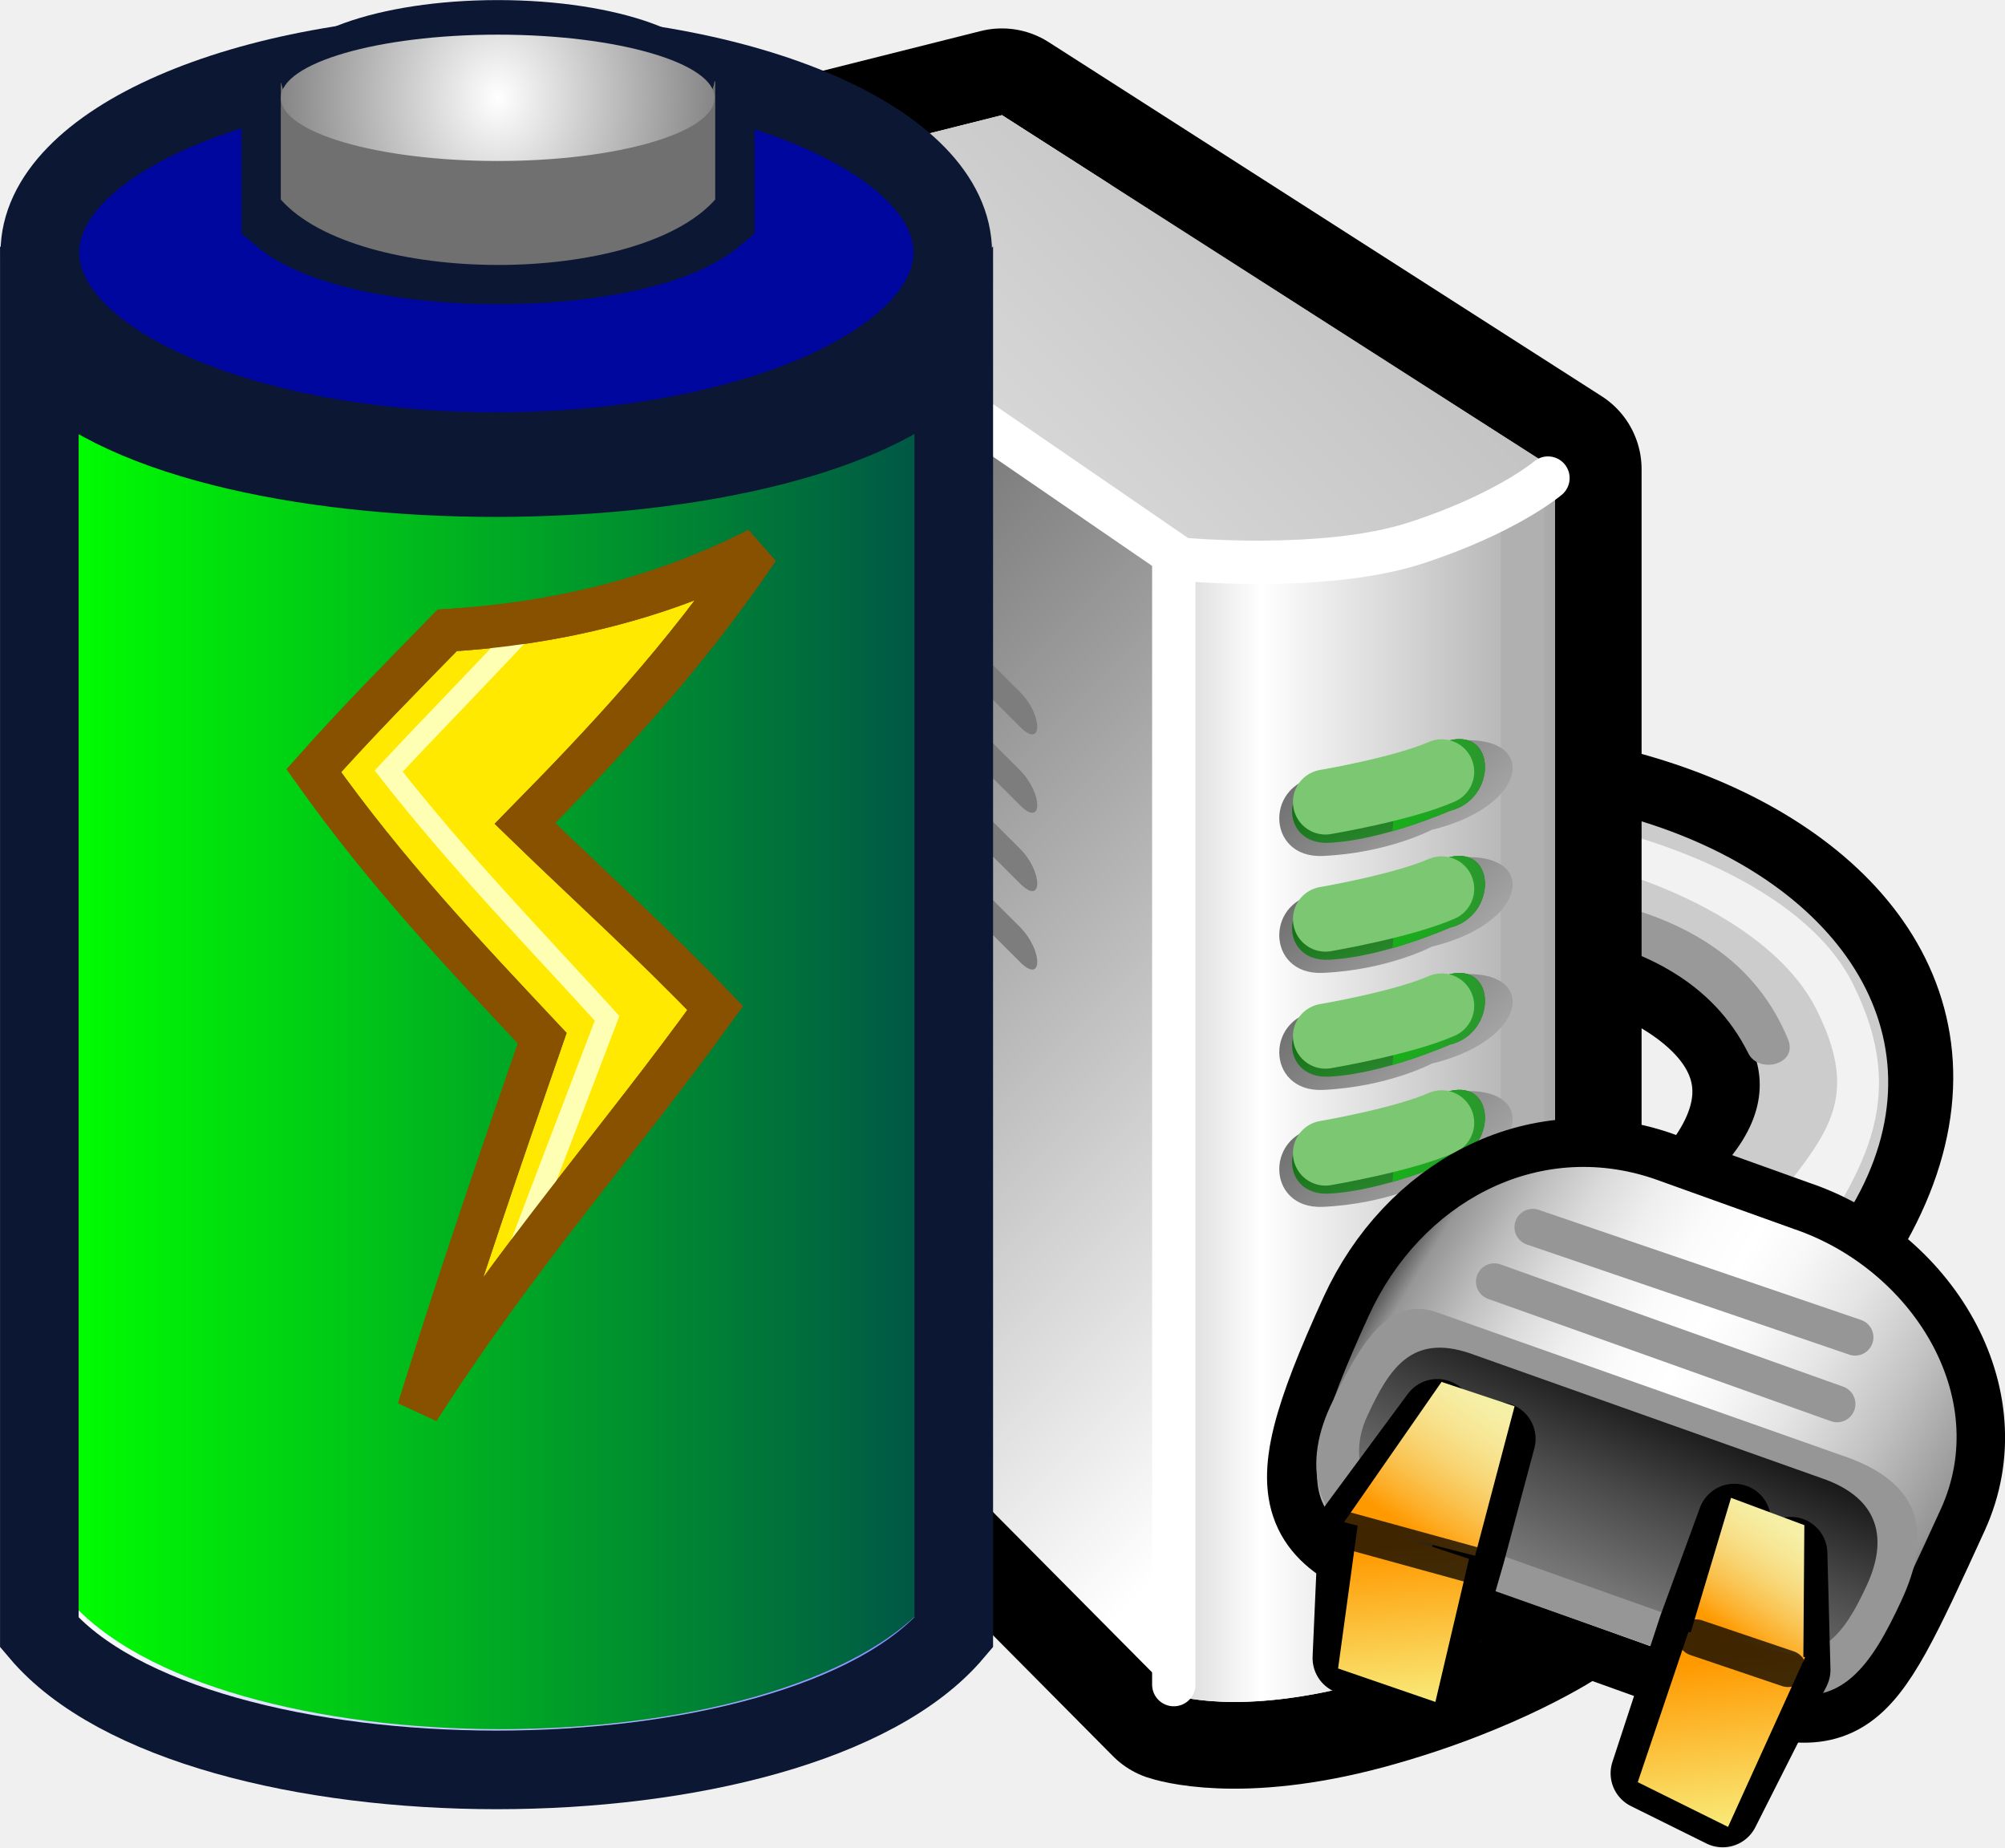
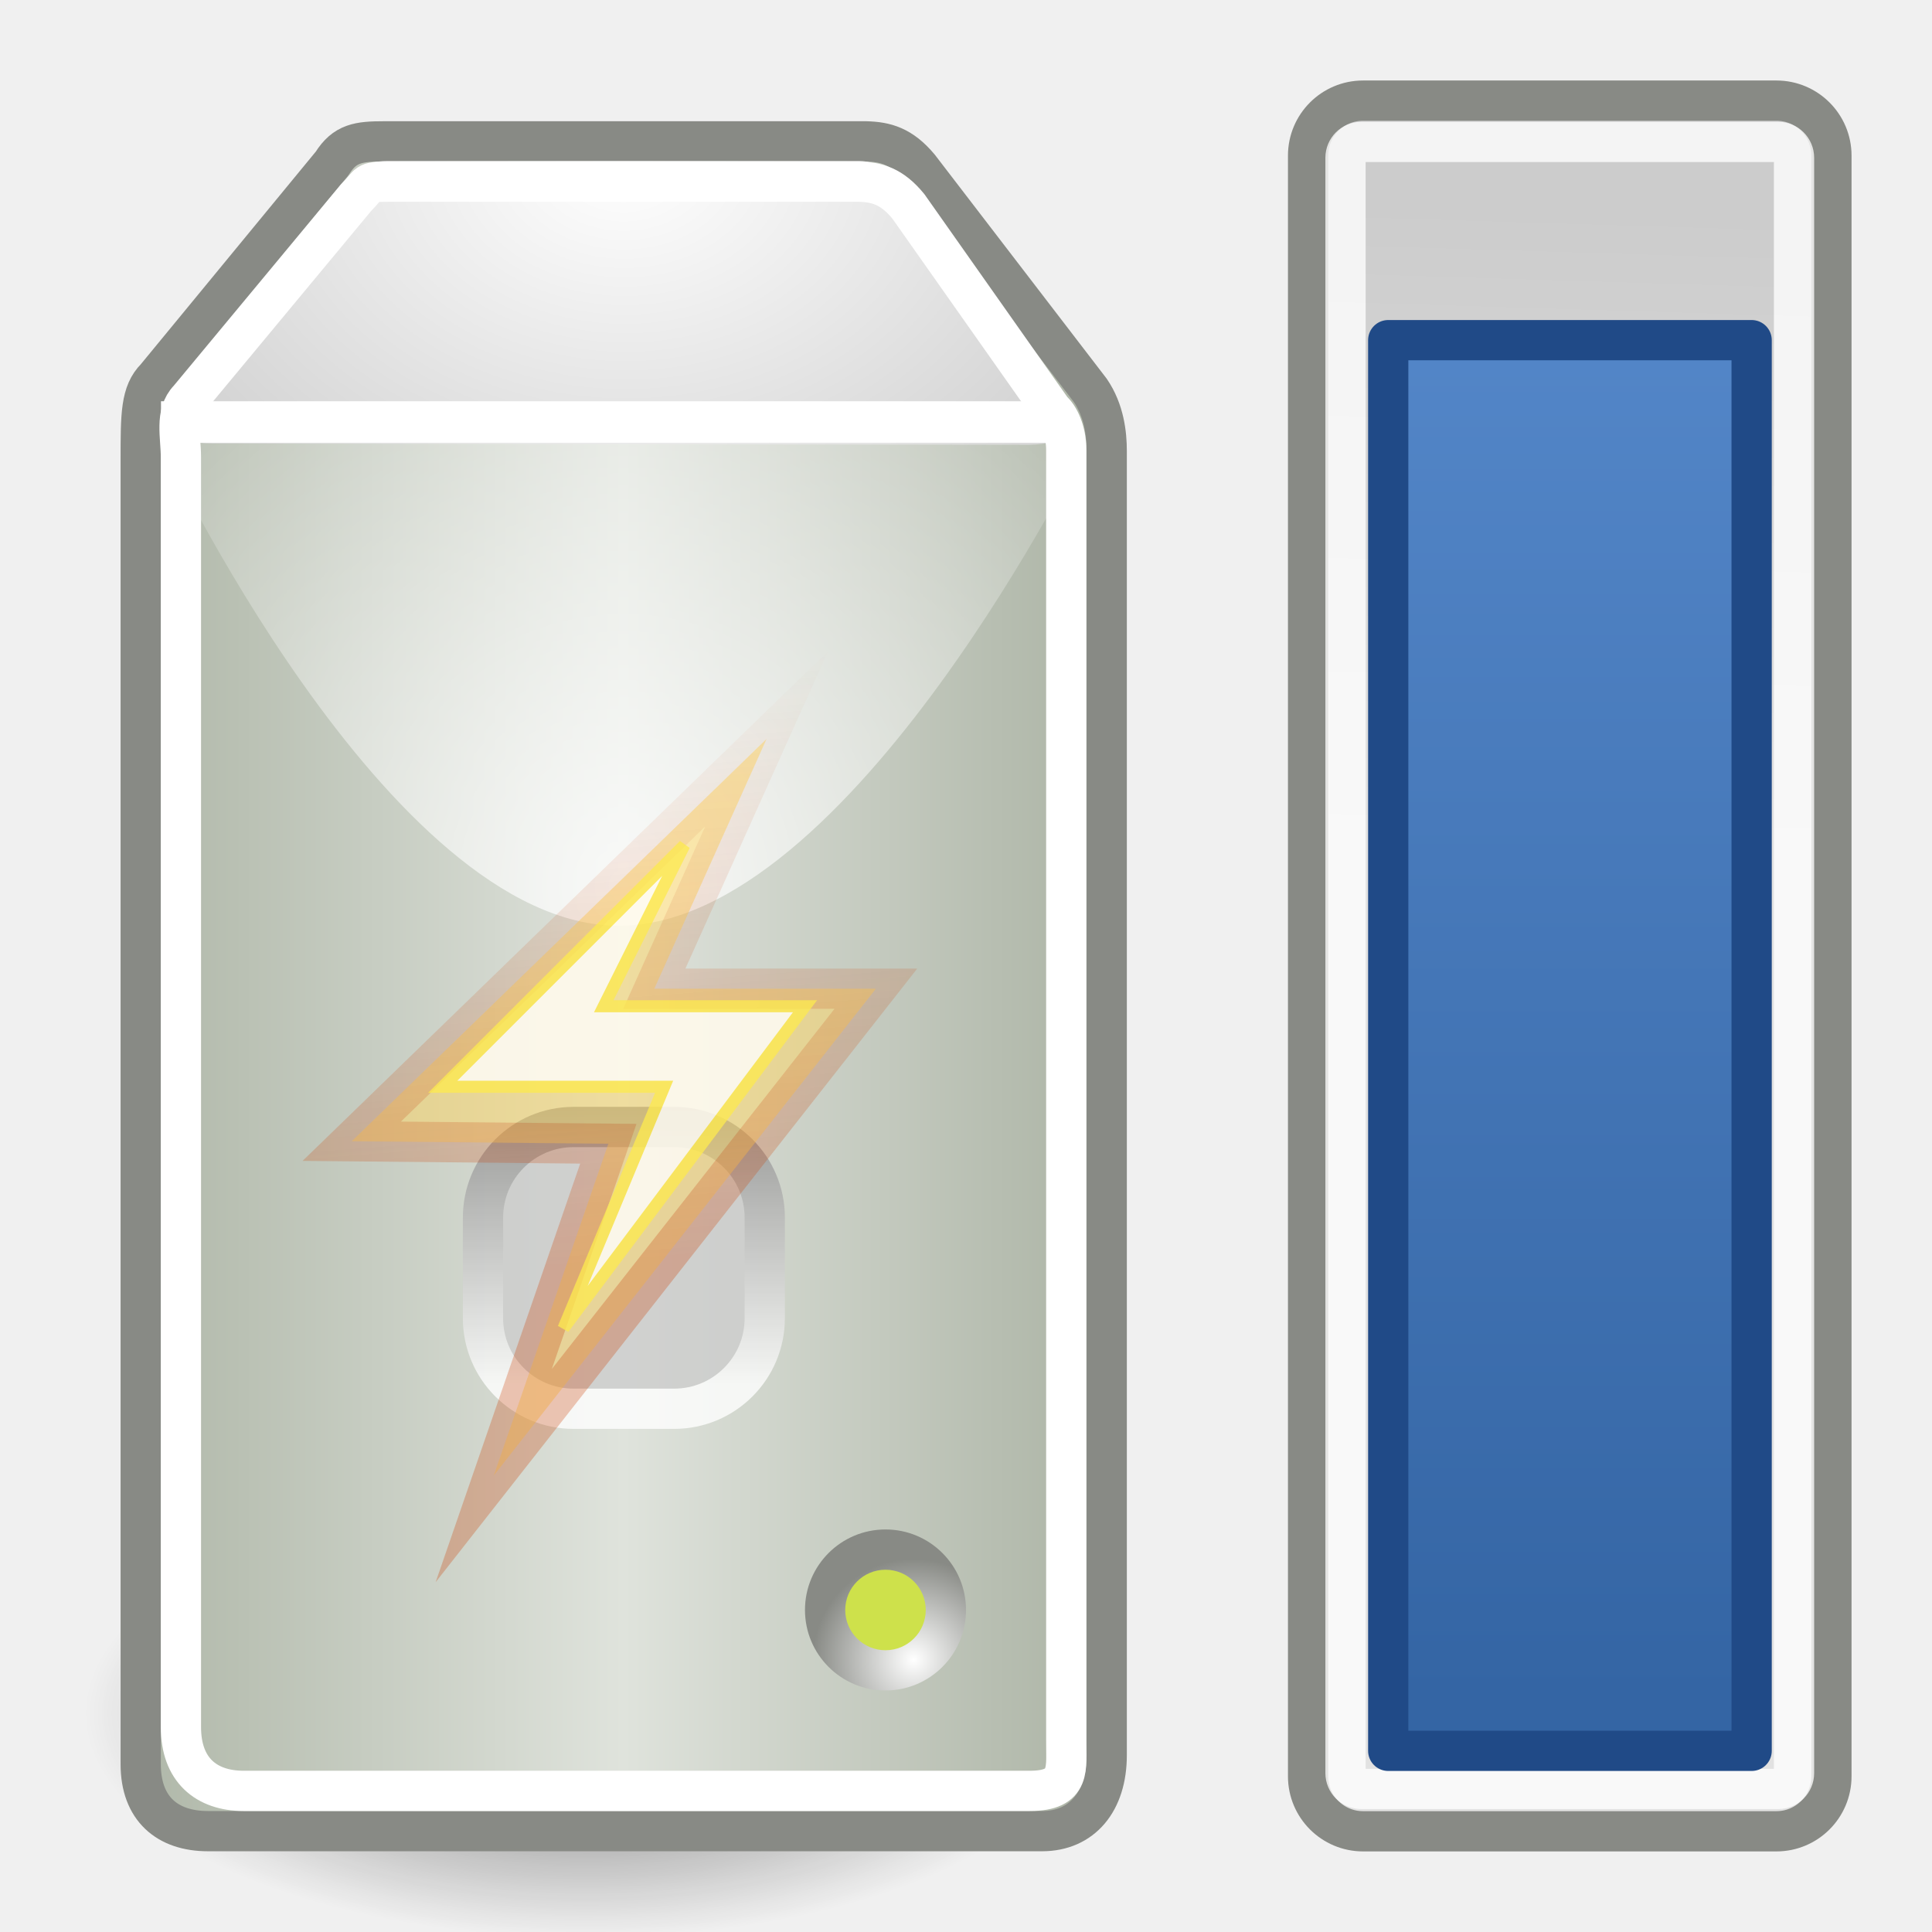
- <svg xmlns="http://www.w3.org/2000/svg" xmlns:xlink="http://www.w3.org/1999/xlink" width="23.492" height="21.642" viewBox="0 0 23.492 21.642" overflow="visible" enable-background="new 0 0 23.492 21.642" xml:space="preserve">
-   <g id="Layer_5">
-     <g>
-       <path fill="#CCCCCC" stroke="#000000" stroke-width="1.304" d="M20.921,15.387      c4.189-4.62-2.63-7.451-6.712-5.669c-1.625,0.708-0.943,2.053,0.672,1.41c2.464-0.981,7.122,0.4,5.108,2.785" />
-       <path fill="#CCCCCC" d="M19.042,16.471c6.581-3.688,1.51-8.654-4.833-6.753      c-1.281,0.382-2.825,1.83,0.906,1.054c3.594-0.746,8.236,1.69,3.474,3.975L19.042,16.471z" />
-       <path fill="#999999" d="M20.949,12.174c-1.105-2.683-5.849-1.567-7.815-1.455      c-4.724,0.267-3.548-0.134-4-1.225C9.018,9.215,8.765,9.392,8.848,9.679c0.178,0.63,4.095,1.493,5.127,1.35      c3.249-0.447,5.688-0.34,6.51,1.312C20.606,12.585,21.073,12.473,20.949,12.174z" />
-       <path fill="#F2F2F2" d="M20.986,14.975c0.825-1.205,1.42-2.059,0.72-3.457      c-0.854-1.705-4.648-2.465-6.022-1.833l-0.105,0.047c-0.348,0.152-0.053,0.515,0.196,0.406l0.112-0.051      c1.261-0.58,4.616,0.179,5.396,1.74c0.617,1.228-0.055,1.585-0.774,2.645C20.349,14.701,20.825,15.207,20.986,14.975z" />
-     </g>
-     <g>
-       <linearGradient id="XMLID_37_" gradientUnits="userSpaceOnUse" x1="8.052" y1="4.739" x2="18.446" y2="15.134">
-         <stop offset="0" style="stop-color:#D9D9D9" />
-         <stop offset="1" style="stop-color:#FFFFFF" />
-       </linearGradient>
-       <path fill="url(#XMLID_37_)" stroke="#000000" stroke-width="2.032" stroke-linecap="round" stroke-linejoin="round" stroke-miterlimit="3.864" d="      M7.737,2.355l4.002-1.006l6.479,4.148v13.274c0,0-0.822,0.559-2.27,0.951c-1.448,0.389-2.186,0.137-2.186,0.137l-6.026-6.073      V2.355z" />
-       <g>
-         <defs>
-           <path id="XMLID_2_" d="M7.737,2.355v11.431l6.026,6.073c0,0,0.737,0.252,2.186-0.137c1.447-0.393,2.27-0.951,2.27-0.951V5.497        l-6.479-4.148L7.737,2.355z" />
-         </defs>
-         <linearGradient id="XMLID_38_" gradientUnits="userSpaceOnUse" x1="9.242" y1="5.93" x2="17.672" y2="14.359">
-           <stop offset="0" style="stop-color:#FFFFFF" />
-           <stop offset="0" style="stop-color:#6E6E6E" />
-           <stop offset="1" style="stop-color:#FFFFFF" />
-         </linearGradient>
-         <use xlink:href="#XMLID_2_" fill-rule="evenodd" clip-rule="evenodd" fill="url(#XMLID_38_)" />
-         <clipPath id="XMLID_39_">
-           <use xlink:href="#XMLID_2_" />
-         </clipPath>
-         <g clip-path="url(#XMLID_39_)">
-           <defs>
-             <polygon id="XMLID_5_" points="13.785,6.828 18.831,5.118 18.831,20.311 13.785,20.27 " />
-           </defs>
-           <linearGradient id="XMLID_40_" gradientUnits="userSpaceOnUse" x1="13.785" y1="12.714" x2="18.831" y2="12.714">
-             <stop offset="0" style="stop-color:#D9D9D9" />
-             <stop offset="0.197" style="stop-color:#FFFFFF" />
-             <stop offset="1" style="stop-color:#999999" />
-           </linearGradient>
-           <use xlink:href="#XMLID_5_" fill="url(#XMLID_40_)" />
-           <clipPath id="XMLID_41_">
-             <use xlink:href="#XMLID_5_" />
-           </clipPath>
-           <line clip-path="url(#XMLID_41_)" fill="none" stroke="#B0B0B0" stroke-width="0.508" stroke-linecap="round" stroke-miterlimit="3.864" x1="17.839" y1="5.507" x2="17.839" y2="19.535" />
-         </g>
-         <linearGradient id="XMLID_42_" gradientUnits="userSpaceOnUse" x1="7.394" y1="9.145" x2="18.079" y2="-1.54">
-           <stop offset="0" style="stop-color:#F2F2F2" />
-           <stop offset="1" style="stop-color:#ADADAD" />
-         </linearGradient>
-         <path clip-path="url(#XMLID_39_)" fill-rule="evenodd" clip-rule="evenodd" fill="url(#XMLID_42_)" d="       M18.214,4.838l-6.475-4.317L7.349,1.967l6.547,4.771c0,0,0.489,0.265,1.938-0.125c1.447-0.392,2.385-1.069,2.385-1.069       L18.214,4.838z" />
-       </g>
-       <g>
-         <linearGradient id="XMLID_43_" gradientUnits="userSpaceOnUse" x1="15.516" y1="8.394" x2="17.211" y2="10.277">
-           <stop offset="0" style="stop-color:#666666" />
-           <stop offset="1" style="stop-color:#B2B2B2" />
-         </linearGradient>
-         <path fill="url(#XMLID_43_)" d="M15.498,9.098c0.751-0.039,1.277-0.369,1.277-0.369       c1.264-0.303,1.264,0.688,0,0.993c0,0-0.518,0.273-1.277,0.306C14.819,10.058,14.819,9.133,15.498,9.098z" />
-         <g>
-           <defs>
-             <path id="XMLID_10_" d="M15.567,9.099c0.622-0.033,1.419-0.426,1.419-0.426c0.551-0.133,0.551,0.695,0,0.827         c0,0-0.786,0.346-1.419,0.374C14.996,9.898,14.996,9.127,15.567,9.099z" />
-           </defs>
-           <linearGradient id="XMLID_44_" gradientUnits="userSpaceOnUse" x1="16.523" y1="9.941" x2="16.028" y2="8.579">
-             <stop offset="0" style="stop-color:#328E36" />
-             <stop offset="1" style="stop-color:#005E00" />
-           </linearGradient>
-           <use xlink:href="#XMLID_10_" fill="url(#XMLID_44_)" />
-           <clipPath id="XMLID_45_">
-             <use xlink:href="#XMLID_10_" />
-           </clipPath>
-           <radialGradient id="XMLID_46_" cx="-68.81" cy="66.728" r="2.46" fx="-68.81" fy="66.728" gradientTransform="matrix(0.8144 0 0 0.8144 71.6937 -45.3678)" gradientUnits="userSpaceOnUse">
-             <stop offset="0" style="stop-color:#00CD00" />
-             <stop offset="1" style="stop-color:#328E36" />
-           </radialGradient>
-           <path clip-path="url(#XMLID_45_)" fill-rule="evenodd" clip-rule="evenodd" fill="url(#XMLID_46_)" d="        M15.473,9.082c0,0,0.427-0.089,0.679,0.153c0.251,0.243,0.165,0.536,0.122,0.622c0.171-0.36,1.321-0.133,1.438-0.393        c0.218-0.488-0.529-1.117-0.92-0.972C16.402,8.639,15.473,9.082,15.473,9.082z" />
-         </g>
-         <path fill="none" stroke="#7CC771" stroke-width="0.762" stroke-linecap="round" stroke-miterlimit="3.864" d="       M15.53,9.396c0,0,0.899-0.151,1.362-0.354" />
-       </g>
-       <g>
-         <linearGradient id="XMLID_47_" gradientUnits="userSpaceOnUse" x1="15.515" y1="9.762" x2="17.209" y2="11.644">
-           <stop offset="0" style="stop-color:#666666" />
-           <stop offset="1" style="stop-color:#B2B2B2" />
-         </linearGradient>
-         <path fill="url(#XMLID_47_)" d="M15.498,10.467c0.751-0.041,1.277-0.368,1.277-0.368       c1.264-0.305,1.264,0.687,0,0.992c0,0-0.518,0.274-1.277,0.307C14.819,11.427,14.819,10.503,15.498,10.467z" />
-         <g>
-           <defs>
-             <path id="XMLID_15_" d="M15.567,10.467c0.622-0.033,1.419-0.426,1.419-0.426c0.551-0.13,0.551,0.695,0,0.828         c0,0-0.786,0.348-1.419,0.375C14.996,11.269,14.996,10.499,15.567,10.467z" />
-           </defs>
-           <linearGradient id="XMLID_48_" gradientUnits="userSpaceOnUse" x1="16.523" y1="11.312" x2="16.028" y2="9.949">
-             <stop offset="0" style="stop-color:#328E36" />
-             <stop offset="1" style="stop-color:#005E00" />
-           </linearGradient>
-           <use xlink:href="#XMLID_15_" fill="url(#XMLID_48_)" />
-           <clipPath id="XMLID_49_">
-             <use xlink:href="#XMLID_15_" />
-           </clipPath>
-           <radialGradient id="XMLID_50_" cx="-68.81" cy="68.41" r="2.46" fx="-68.81" fy="68.41" gradientTransform="matrix(0.8144 0 0 0.8144 71.6937 -45.3678)" gradientUnits="userSpaceOnUse">
-             <stop offset="0" style="stop-color:#00CD00" />
-             <stop offset="1" style="stop-color:#328E36" />
-           </radialGradient>
-           <path clip-path="url(#XMLID_49_)" fill-rule="evenodd" clip-rule="evenodd" fill="url(#XMLID_50_)" d="        M15.473,10.451c0,0,0.427-0.09,0.679,0.154c0.251,0.245,0.165,0.535,0.122,0.622c0.171-0.361,1.321-0.133,1.438-0.395        c0.218-0.486-0.529-1.115-0.92-0.971C16.402,10.008,15.473,10.451,15.473,10.451z" />
-         </g>
-         <path fill="none" stroke="#7CC771" stroke-width="0.762" stroke-linecap="round" stroke-miterlimit="3.864" d="       M15.53,10.768c0,0,0.899-0.153,1.362-0.355" />
-       </g>
-       <g>
-         <linearGradient id="XMLID_51_" gradientUnits="userSpaceOnUse" x1="15.516" y1="11.133" x2="17.21" y2="13.015">
-           <stop offset="0" style="stop-color:#666666" />
-           <stop offset="1" style="stop-color:#B2B2B2" />
-         </linearGradient>
-         <path fill="url(#XMLID_51_)" d="M15.498,11.838c0.751-0.039,1.277-0.37,1.277-0.37       c1.265-0.302,1.264,0.687,0,0.993c0,0-0.518,0.274-1.277,0.308C14.819,12.796,14.819,11.875,15.498,11.838z" />
-         <g>
-           <defs>
-             <path id="XMLID_20_" d="M15.567,11.839c0.622-0.034,1.419-0.426,1.419-0.426c0.551-0.133,0.551,0.694,0,0.826         c0,0-0.786,0.346-1.419,0.375C14.996,12.638,14.996,11.868,15.567,11.839z" />
-           </defs>
-           <linearGradient id="XMLID_52_" gradientUnits="userSpaceOnUse" x1="16.523" y1="12.681" x2="16.028" y2="11.32">
-             <stop offset="0" style="stop-color:#328E36" />
-             <stop offset="1" style="stop-color:#005E00" />
-           </linearGradient>
-           <use xlink:href="#XMLID_20_" fill="url(#XMLID_52_)" />
-           <clipPath id="XMLID_53_">
-             <use xlink:href="#XMLID_20_" />
-           </clipPath>
-           <radialGradient id="XMLID_54_" cx="-68.81" cy="70.094" r="2.46" fx="-68.81" fy="70.094" gradientTransform="matrix(0.8144 0 0 0.8144 71.6937 -45.3678)" gradientUnits="userSpaceOnUse">
-             <stop offset="0" style="stop-color:#00CD00" />
-             <stop offset="1" style="stop-color:#328E36" />
-           </radialGradient>
-           <path clip-path="url(#XMLID_53_)" fill-rule="evenodd" clip-rule="evenodd" fill="url(#XMLID_54_)" d="        M15.473,11.822c0,0,0.427-0.088,0.679,0.153c0.251,0.243,0.165,0.536,0.122,0.621c0.171-0.361,1.321-0.131,1.438-0.394        c0.218-0.487-0.529-1.116-0.92-0.971C16.402,11.379,15.473,11.822,15.473,11.822z" />
-         </g>
-         <path fill="none" stroke="#7CC771" stroke-width="0.762" stroke-linecap="round" stroke-miterlimit="3.864" d="       M15.53,12.139c0,0,0.899-0.151,1.362-0.354" />
-       </g>
-       <g>
-         <linearGradient id="XMLID_55_" gradientUnits="userSpaceOnUse" x1="15.514" y1="12.502" x2="17.21" y2="14.386">
-           <stop offset="0" style="stop-color:#666666" />
-           <stop offset="1" style="stop-color:#B2B2B2" />
-         </linearGradient>
-         <path fill="url(#XMLID_55_)" d="M15.498,13.206c0.751-0.039,1.277-0.367,1.277-0.367       c1.264-0.303,1.264,0.688,0,0.992c0,0-0.518,0.274-1.277,0.308C14.819,14.168,14.819,13.243,15.498,13.206z" />
-         <g>
-           <defs>
-             <path id="XMLID_25_" d="M15.567,13.208c0.622-0.033,1.419-0.426,1.419-0.426c0.551-0.133,0.551,0.693,0,0.828         c0,0-0.786,0.344-1.419,0.374C14.996,14.01,14.996,13.237,15.567,13.208z" />
-           </defs>
-           <linearGradient id="XMLID_56_" gradientUnits="userSpaceOnUse" x1="16.523" y1="14.055" x2="16.027" y2="12.692">
-             <stop offset="0" style="stop-color:#328E36" />
-             <stop offset="1" style="stop-color:#005E00" />
-           </linearGradient>
-           <use xlink:href="#XMLID_25_" fill="url(#XMLID_56_)" />
-           <clipPath id="XMLID_57_">
-             <use xlink:href="#XMLID_25_" />
-           </clipPath>
-           <radialGradient id="XMLID_58_" cx="-68.81" cy="71.777" r="2.46" fx="-68.81" fy="71.777" gradientTransform="matrix(0.8144 0 0 0.8144 71.6937 -45.3678)" gradientUnits="userSpaceOnUse">
-             <stop offset="0" style="stop-color:#00CD00" />
-             <stop offset="1" style="stop-color:#328E36" />
-           </radialGradient>
-           <path clip-path="url(#XMLID_57_)" fill-rule="evenodd" clip-rule="evenodd" fill="url(#XMLID_58_)" d="        M15.473,13.192c0,0,0.427-0.092,0.679,0.152c0.251,0.242,0.165,0.535,0.122,0.622c0.171-0.362,1.321-0.134,1.438-0.394        c0.218-0.488-0.529-1.117-0.92-0.971C16.402,12.749,15.473,13.192,15.473,13.192z" />
-         </g>
-         <path fill="none" stroke="#7CC771" stroke-width="0.762" stroke-linecap="round" stroke-miterlimit="3.864" d="       M15.53,13.509c0,0,0.899-0.152,1.362-0.355" />
-       </g>
-       <path fill="#7D7D7D" d="M9.339,5.502l2.611,2.604c0.271,0.271,0.271,0.68,0,0.408L9.339,5.909      C9.066,5.639,9.066,5.231,9.339,5.502z" />
-       <path fill="#7D7D7D" d="M9.339,6.419l2.611,2.604c0.271,0.273,0.271,0.681,0,0.41L9.339,6.828      C9.066,6.556,9.066,6.147,9.339,6.419z" />
-       <path fill="#7D7D7D" d="M9.339,7.337l2.611,2.605c0.271,0.271,0.271,0.68,0,0.408L9.339,7.746      C9.066,7.474,9.066,7.065,9.339,7.337z" />
-       <path fill="#7D7D7D" d="M9.339,8.256l2.611,2.604c0.271,0.272,0.271,0.682,0,0.409L9.339,8.665      C9.066,8.393,9.066,7.984,9.339,8.256z" />
-       <path fill="none" stroke="#FFFFFF" stroke-width="0.508" stroke-linecap="round" stroke-miterlimit="3.864" d="      M7.864,2.453l5.969,4.098c0,0,1.676,0.16,2.75-0.188c1.069-0.347,1.554-0.762,1.554-0.762" />
-       <line fill="none" stroke="#FFFFFF" stroke-width="0.508" stroke-linecap="round" stroke-miterlimit="3.864" x1="13.753" y1="6.613" x2="13.753" y2="19.736" />
-     </g>
-     <g id="power_1_">
-       <linearGradient id="XMLID_59_" gradientUnits="userSpaceOnUse" x1="0.674" y1="12.58" x2="10.874" y2="12.58">
-         <stop offset="0" style="stop-color:#FFFFFF" />
-         <stop offset="1" style="stop-color:#808DFF" />
-       </linearGradient>
-       <path fill="url(#XMLID_59_)" d="M10.875,18.987c-1.732,2.061-8.478,2.051-10.201,0c0-1.254,0-10.254,0-14.356      c1.566,1.866,8.65,1.845,10.201,0C10.875,6.148,10.875,17.343,10.875,18.987z" />
-       <linearGradient id="_x31_00_2_" gradientUnits="userSpaceOnUse" x1="0.784" y1="12.309" x2="10.933" y2="12.309">
-         <stop offset="0" style="stop-color:#00FF00" />
-         <stop offset="1" style="stop-color:#005447" />
-       </linearGradient>
-       <path id="_x31_00" fill="url(#_x31_00_2_)" d="M10.933,18.716c-1.723,2.061-8.432,2.051-10.149,0      c0-1.254,0-10.253,0-14.355c1.56,1.866,8.606,1.845,10.149,0C10.933,5.877,10.933,17.071,10.933,18.716z" />
-       <linearGradient id="_x31_00_3_" gradientUnits="userSpaceOnUse" x1="0.784" y1="12.567" x2="10.956" y2="12.567">
-         <stop offset="0" style="stop-color:#FFFF3E" />
-         <stop offset="1" style="stop-color:#BA7000" />
-       </linearGradient>
-       <path id="_x31_00_1_" display="none" fill="url(#_x31_00_3_)" d="M10.933,18.809      c-1.723,1.936-8.432,1.931-10.149,0c0-1.181,0-9.642,0-13.498c2.531,0.74,6.987,1.365,10.172-0.435      C10.956,6.301,10.933,17.264,10.933,18.809z" />
-       <linearGradient id="_x2B_75_2_" gradientUnits="userSpaceOnUse" x1="0.784" y1="13.434" x2="10.933" y2="13.434">
-         <stop offset="0" style="stop-color:#00FF00" />
-         <stop offset="1" style="stop-color:#005447" />
-       </linearGradient>
-       <path id="_x2B_75" display="none" fill="url(#_x2B_75_2_)" d="M10.933,18.935      c-1.723,1.768-8.432,1.76-10.149,0c0-1.076,0-8.802,0-12.324C2.417,8.125,8.991,8.25,10.929,6.718      C10.929,8.02,10.933,17.522,10.933,18.935z" />
-       <linearGradient id="_x2B_75_3_" gradientUnits="userSpaceOnUse" x1="0.784" y1="13.434" x2="10.933" y2="13.434">
-         <stop offset="0" style="stop-color:#FFFF3E" />
-         <stop offset="1" style="stop-color:#BA7000" />
-       </linearGradient>
-       <path id="_x2B_75_1_" display="none" fill="url(#_x2B_75_3_)" d="M10.933,18.935      c-1.723,1.768-8.432,1.76-10.149,0c0-1.076,0-8.802,0-12.324C2.417,8.125,8.991,8.25,10.929,6.718      C10.929,8.02,10.933,17.522,10.933,18.935z" />
-       <path id="top75_x2B_" display="none" opacity="0.53" fill="none" stroke="#000000" stroke-width="0.921" d="      M0.472,5.908c2.157,2.133,9.546,1.833,10.75,0" />
-       <linearGradient id="_x37_5_3_" gradientUnits="userSpaceOnUse" x1="0.784" y1="14.363" x2="10.956" y2="14.363">
-         <stop offset="0" style="stop-color:#00FF00" />
-         <stop offset="1" style="stop-color:#005447" />
-       </linearGradient>
-       <path id="_x37_5_1_" display="none" fill="url(#_x37_5_3_)" d="M10.933,19.134      c-1.723,1.502-8.432,1.496-10.149,0c0-0.914,0-7.549,0-10.541c1.554,1.562,8.394,1.594,10.172-0.125      C10.956,9.573,10.933,17.937,10.933,19.134z" />
-       <linearGradient id="_x37_5_4_" gradientUnits="userSpaceOnUse" x1="0.784" y1="14.363" x2="10.956" y2="14.363">
-         <stop offset="0" style="stop-color:#FFFF3E" />
-         <stop offset="1" style="stop-color:#BA7000" />
-       </linearGradient>
-       <path id="_x37_5_2_" display="none" fill="url(#_x37_5_4_)" d="M10.933,19.134      c-1.723,1.502-8.432,1.496-10.149,0c0-0.914,0-7.549,0-10.541c1.554,1.562,8.394,1.594,10.172-0.125      C10.956,9.573,10.933,17.937,10.933,19.134z" />
-       <path id="top75" display="none" opacity="0.53" fill="none" stroke="#000000" stroke-width="0.921" d="      M0.578,7.958c2.122,2.125,9.476,1.617,10.679-0.217" />
-       <linearGradient id="_x2B_50_2_" gradientUnits="userSpaceOnUse" x1="0.772" y1="15.378" x2="10.933" y2="15.378">
-         <stop offset="0" style="stop-color:#00FF00" />
-         <stop offset="1" style="stop-color:#005447" />
-       </linearGradient>
-       <path id="_x2B_50" display="none" fill="url(#_x2B_50_2_)" d="M10.933,19.317      c-1.723,1.256-8.432,1.25-10.149,0c0-0.764-0.011-6.317-0.011-8.818c1.591,1.594,8.323,1.62,10.157,0      C10.929,11.425,10.933,18.315,10.933,19.317z" />
-       <linearGradient id="_x2B_50_3_" gradientUnits="userSpaceOnUse" x1="0.772" y1="15.378" x2="10.933" y2="15.378">
-         <stop offset="0" style="stop-color:#FFFF3E" />
-         <stop offset="1" style="stop-color:#BA7000" />
-       </linearGradient>
-       <path id="_x2B_50_1_" display="none" fill="url(#_x2B_50_3_)" d="M10.933,19.317      c-1.723,1.256-8.432,1.25-10.149,0c0-0.764-0.011-6.317-0.011-8.818c1.591,1.594,8.323,1.62,10.157,0      C10.929,11.425,10.933,18.315,10.933,19.317z" />
-       <path id="top50_x2B_" display="none" opacity="0.53" fill="none" stroke="#000000" stroke-width="0.921" d="      M0.507,9.833c2.087,2.083,9.37,1.865,10.679-0.208" />
-       <linearGradient id="_x35_0_3_" gradientUnits="userSpaceOnUse" x1="0.784" y1="16.27" x2="10.982" y2="16.27">
-         <stop offset="0" style="stop-color:#00FF00" />
-         <stop offset="1" style="stop-color:#005447" />
-       </linearGradient>
-       <path id="_x35_0_1_" display="none" fill="url(#_x35_0_3_)" d="M10.933,19.513      c-1.723,0.996-8.432,0.992-10.149,0c0-0.609,0-4.967,0-6.954c1.846,1.507,8.367,1.505,10.198-0.277      C10.982,13.016,10.933,18.716,10.933,19.513z" />
-       <linearGradient id="_x35_0_4_" gradientUnits="userSpaceOnUse" x1="0.784" y1="16.27" x2="10.982" y2="16.27">
-         <stop offset="0" style="stop-color:#FFFF3E" />
-         <stop offset="1" style="stop-color:#BA7000" />
-       </linearGradient>
-       <path id="_x35_0_2_" display="none" fill="url(#_x35_0_4_)" d="M10.933,19.513      c-1.723,0.996-8.432,0.992-10.149,0c0-0.609,0-4.967,0-6.954c1.846,1.507,8.367,1.505,10.198-0.277      C10.982,13.016,10.933,18.716,10.933,19.513z" />
-       <path id="top50" display="none" opacity="0.53" fill="none" stroke="#000000" stroke-width="0.921" d="      M0.472,11.834c2.192,2.001,9.334,1.792,10.785-0.46" />
-       <linearGradient id="_x2B_25_1_" gradientUnits="userSpaceOnUse" x1="0.784" y1="17.255" x2="10.956" y2="17.255">
-         <stop offset="0" style="stop-color:#FFFF3E" />
-         <stop offset="1" style="stop-color:#BA7000" />
-       </linearGradient>
-       <path id="_x2B_25" display="none" fill="url(#_x2B_25_1_)" d="M10.933,19.692      c-1.723,0.756-8.432,0.754-10.149,0c0-0.461,0-3.766,0-5.271c1.846,1.494,8.048,1.549,10.172-0.17      C10.956,14.808,10.933,19.089,10.933,19.692z" />
-       <path id="top25_x2B_" display="none" opacity="0.53" fill="none" stroke="#000000" stroke-width="0.921" d="      M0.472,13.71c2.192,2,9.334,1.791,10.785-0.461" />
-       <linearGradient id="_x32_5_1_" gradientUnits="userSpaceOnUse" x1="0.679" y1="18.305" x2="11.062" y2="18.305">
-         <stop offset="0" style="stop-color:#FF1A00" />
-         <stop offset="1" style="stop-color:#850000" />
-       </linearGradient>
-       <path id="_x32_5" display="none" fill="url(#_x32_5_1_)" d="M11.038,19.86c-4.058,0.847-8.608,0.49-10.358,0      c0-0.301,0-2.451,0-3.432c2.056,1.686,8.418,1.529,10.382-0.189C11.062,16.603,11.038,19.468,11.038,19.86z" />
-       <path id="top25" display="none" opacity="0.53" fill="none" stroke="#000000" stroke-width="0.921" d="      M0.437,15.802c2.474,2.166,9.688,1.666,10.785-0.416" />
-       <linearGradient id="_x2D_25_1_" gradientUnits="userSpaceOnUse" x1="0.684" y1="19.196" x2="11.01" y2="19.196">
-         <stop offset="0" style="stop-color:#FF1A00" />
-         <stop offset="1" style="stop-color:#850000" />
-       </linearGradient>
-       <path id="_x2D_25" display="none" fill="url(#_x2D_25_1_)" d="M10.868,19.501      c-2.691,1.25-7.957,1.125-10.184,0c0-0.113,0.017-0.967,0.017-1.334c2.37,1.625,8.185,1.543,10.309-0.166      C11.01,18.136,10.868,19.354,10.868,19.501z" />
-       <path id="top1" display="none" opacity="0.53" fill="none" stroke="#000000" stroke-width="0.921" d="      M0.366,17.46c3.041,2.291,9.688,1.547,10.892-0.287" />
-       <ellipse id="_x30_" display="none" opacity="0.4" fill="#FF1A00" stroke="#000000" stroke-width="0.921" cx="5.82" cy="18.532" rx="5.348" ry="1.969" />
-       <ellipse id="_x30__1_" display="none" opacity="0.55" fill="#8F8F8F" stroke="#000000" stroke-width="0.921" cx="5.815" cy="18.782" rx="5.348" ry="1.969" />
-     </g>
-     <g id="Layer_1">
-       <g id="power">
- 				</g>
-       <path fill="none" stroke="#0C1733" stroke-width="0.921" d="M11.175,19.126c-1.819,2.15-8.905,2.141-10.714,0      c0-1.309,0-10.702,0-14.983c1.646,1.947,9.084,1.926,10.714,0C11.175,5.725,11.175,17.409,11.175,19.126z" />
-       <ellipse fill="#00079F" stroke="#0C1733" stroke-width="0.921" cx="5.815" cy="2.958" rx="5.348" ry="2.333" />
-       <path fill="#FFFFFF" stroke="#0C1733" stroke-width="0.921" d="M8.38,2.523c-0.913,0.778-4.187,0.771-5.09,0      c0-0.08,0-0.777,0-1.037c0.782,0.118,4.316,0.102,5.09-0.015C8.38,1.568,8.38,2.419,8.38,2.523z" />
-       <path fill="#707070" d="M8.38,2.338c-0.913,1.026-4.187,1.017-5.09,0c0-0.105,0-1.024,0-1.367      c0.782,0.155,4.316,0.135,5.09-0.019C8.38,1.079,8.38,2.2,8.38,2.338z" />
-       <ellipse fill="#0C1733" cx="5.832" cy="0.917" rx="2.541" ry="0.916" />
-       <radialGradient id="XMLID_1_" cx="6.16" cy="1.145" r="6.28" fx="6.16" fy="1.145" gradientTransform="matrix(0.849 0 0 1 0.6031 0)" gradientUnits="userSpaceOnUse">
-         <stop offset="0" style="stop-color:#FFFFFF" />
-         <stop offset="1" style="stop-color:#000000" />
-       </radialGradient>
-       <ellipse fill="url(#XMLID_1_)" cx="5.832" cy="1.146" rx="2.541" ry="0.74" />
-     </g>
-     <g id="_x32_0">
-       <g>
-         <g>
-           <path fill-rule="evenodd" clip-rule="evenodd" fill="#FFE900" stroke="#875100" stroke-width="0.5" d="        M6.15,9.647c0.748,0.726,1.498,1.4,2.229,2.163c-1.139,1.578-2.328,2.905-3.476,4.703c0.479-1.538,0.964-2.95,1.45-4.351        c-0.908-0.968-1.814-1.92-2.676-3.133c0.509-0.573,1.033-1.101,1.563-1.644c1.214-0.073,2.463-0.352,3.642-0.954        C7.998,7.73,7.072,8.708,6.15,9.647z" />
-           <path fill-rule="evenodd" clip-rule="evenodd" fill="none" stroke="#FFFFB3" stroke-width="0.25" d="        M6.105,7.399C5.583,7.96,5.064,8.487,4.554,9.034c0.838,1.069,1.704,1.955,2.559,2.896c-0.442,1.165-0.888,2.308-1.33,3.507" />
-           <path fill-rule="evenodd" clip-rule="evenodd" fill="none" stroke="#875100" stroke-width="0.5" d="        M6.15,9.647c0.748,0.726,1.498,1.4,2.229,2.163c-1.139,1.578-2.328,2.905-3.476,4.703c0.479-1.538,0.964-2.95,1.45-4.351        c-0.908-0.968-1.814-1.92-2.676-3.133c0.509-0.573,1.033-1.101,1.563-1.644c1.214-0.073,2.463-0.352,3.642-0.954        C7.998,7.73,7.072,8.708,6.15,9.647z" />
-         </g>
-       </g>
-     </g>
-     <g>
-       <g>
-         <path stroke="#000000" stroke-width="1.143" d="M22.732,17.7c-1.105,2.415-1.105,2.415-2.907,1.806       l-2.666-0.957c-1.835-0.619-2.234-0.698-1.132-3.115l0,0c0.61-1.332,1.981-2.087,3.354-1.622l1.636,0.587       C22.392,14.864,23.344,16.369,22.732,17.7L22.732,17.7z" />
-         <linearGradient id="XMLID_3_" gradientUnits="userSpaceOnUse" x1="-16.216" y1="14.919" x2="-9.298" y2="18.363" gradientTransform="matrix(0.9964 0.0842 -0.0842 0.9964 33.563 1.2605)">
-           <stop offset="0" style="stop-color:#272727" />
-           <stop offset="0.062" style="stop-color:#969696" />
-           <stop offset="0.072" style="stop-color:#9B9B9B" />
-           <stop offset="0.151" style="stop-color:#BFBFBF" />
-           <stop offset="0.231" style="stop-color:#DBDBDB" />
-           <stop offset="0.311" style="stop-color:#EFEFEF" />
-           <stop offset="0.392" style="stop-color:#FBFBFB" />
-           <stop offset="0.472" style="stop-color:#FFFFFF" />
-           <stop offset="0.545" style="stop-color:#F8F8F8" />
-           <stop offset="0.653" style="stop-color:#E4E4E4" />
-           <stop offset="0.784" style="stop-color:#C2C2C2" />
-           <stop offset="0.927" style="stop-color:#969696" />
-           <stop offset="1" style="stop-color:#272727" />
-         </linearGradient>
-         <path fill="url(#XMLID_3_)" d="M22.738,17.684c-1.096,2.393-1.096,2.393-2.899,1.782l-2.664-0.957       c-1.834-0.62-2.235-0.699-1.138-3.094l0,0c0.605-1.323,1.973-2.072,3.345-1.604l1.636,0.587       C22.392,14.864,23.346,16.359,22.738,17.684L22.738,17.684z" />
-         <path fill="#969696" d="M22.274,18.761c-0.342,0.734-0.704,1.3-1.493,1.032l-4.56-1.611       c-0.791-0.271-0.977-0.965-0.635-1.705l0,0c0.344-0.73,0.681-1.305,1.25-1.102l4.736,1.673       C22.583,17.382,22.616,18.025,22.274,18.761L22.274,18.761z" />
-         <linearGradient id="XMLID_4_" gradientUnits="userSpaceOnUse" x1="-13.936" y1="19.7" x2="-12.778" y2="16.271" gradientTransform="matrix(0.9964 0.0842 -0.0842 0.9964 33.563 1.2605)">
-           <stop offset="0.006" style="stop-color:#969696" />
-           <stop offset="0.146" style="stop-color:#8C8C8C" />
-           <stop offset="0.379" style="stop-color:#737373" />
-           <stop offset="0.677" style="stop-color:#494949" />
-           <stop offset="1" style="stop-color:#151515" />
-         </linearGradient>
-         <path fill="url(#XMLID_4_)" d="M21.87,18.579c-0.255,0.548-0.532,0.962-1.225,0.727l-3.939-1.398       c-0.69-0.235-0.939-0.775-0.685-1.321l0,0c0.252-0.544,0.513-0.967,1.203-0.732l4.115,1.461       C22.029,17.55,22.123,18.035,21.87,18.579L21.87,18.579z" />
-         <line fill="none" stroke="#969696" stroke-width="0.429" stroke-linecap="round" x1="17.959" y1="14.377" x2="21.736" y2="15.667" />
-         <line fill="none" stroke="#969696" stroke-width="0.429" stroke-linecap="round" x1="17.508" y1="15.015" x2="21.525" y2="16.448" />
-       </g>
-       <g>
-         <polyline fill="none" stroke="#000000" stroke-width="0.858" stroke-linecap="round" stroke-linejoin="round" points="       20.32,17.812 19.859,19.071 19.3,20.775 20.184,21.213 21.018,19.563 20.982,18.2 " />
-         <linearGradient id="XMLID_6_" gradientUnits="userSpaceOnUse" x1="-11.703" y1="18.917" x2="-10.904" y2="17.488" gradientTransform="matrix(1.1598 0.0954 -0.1 1.1533 35.7446 -1.5646)">
-           <stop offset="0" style="stop-color:#FF9900" />
-           <stop offset="0.114" style="stop-color:#FDAE28" />
-           <stop offset="0.254" style="stop-color:#FAC351" />
-           <stop offset="0.398" style="stop-color:#F8D574" />
-           <stop offset="0.542" style="stop-color:#F7E38F" />
-           <stop offset="0.69" style="stop-color:#F6EDA2" />
-           <stop offset="0.84" style="stop-color:#F5F3AD" />
-           <stop offset="1" style="stop-color:#F5F5B1" />
-         </linearGradient>
-         <polygon fill="url(#XMLID_6_)" points="21.129,19.47 19.798,19.164 20.282,17.548 21.141,17.868 " />
-         <linearGradient id="XMLID_7_" gradientUnits="userSpaceOnUse" x1="-7.576" y1="-5.504" x2="-6.523" y2="-7.389" gradientTransform="matrix(1.1853 0.4203 0.613 -1.0508 32.498 16.8555)">
-           <stop offset="0" style="stop-color:#FF9900" />
-           <stop offset="1" style="stop-color:#F7FE96" />
-         </linearGradient>
-         <polygon fill="url(#XMLID_7_)" points="21.15,19.415 19.783,19.119 19.189,20.879 20.247,21.403 " />
-         <line opacity="0.75" fill="none" stroke="#000000" stroke-width="0.429" stroke-linecap="round" stroke-linejoin="round" x1="19.873" y1="19.186" x2="20.949" y2="19.55" />
-       </g>
-       <g>
-         <polyline fill="none" stroke="#000000" stroke-width="0.858" stroke-linecap="round" stroke-linejoin="round" points="       16.84,16.585 15.876,17.889 15.808,19.425 16.74,19.805 17.208,18.186 17.563,16.857 " />
-         <linearGradient id="XMLID_8_" gradientUnits="userSpaceOnUse" x1="-15.529" y1="18.064" x2="-14.389" y2="16.023" gradientTransform="matrix(0.9964 0.0842 -0.0842 0.9964 33.563 1.2605)">
-           <stop offset="0" style="stop-color:#FF9900" />
-           <stop offset="0.114" style="stop-color:#FDAE28" />
-           <stop offset="0.254" style="stop-color:#FAC351" />
-           <stop offset="0.398" style="stop-color:#F8D574" />
-           <stop offset="0.542" style="stop-color:#F7E38F" />
-           <stop offset="0.69" style="stop-color:#F6EDA2" />
-           <stop offset="0.84" style="stop-color:#F5F3AD" />
-           <stop offset="1" style="stop-color:#F5F5B1" />
-         </linearGradient>
-         <polygon fill="url(#XMLID_8_)" points="17.283,18.227 15.748,17.833 16.89,16.19 17.746,16.475 " />
-         <linearGradient id="XMLID_9_" gradientUnits="userSpaceOnUse" x1="-11.382" y1="-5.872" x2="-10.279" y2="-7.846" gradientTransform="matrix(0.9077 0.4195 0.4195 -0.9077 29.1813 17.5899)">
-           <stop offset="0" style="stop-color:#FF9900" />
-           <stop offset="1" style="stop-color:#F7FE96" />
-         </linearGradient>
-         <polygon fill="url(#XMLID_9_)" points="17.212,18.263 15.913,17.832 15.678,19.547 16.818,19.939 " />
-         <line opacity="0.75" fill="none" stroke="#000000" stroke-width="0.429" stroke-linecap="round" stroke-linejoin="round" x1="15.792" y1="17.932" x2="17.247" y2="18.332" />
-       </g>
+ <svg xmlns="http://www.w3.org/2000/svg" xmlns:xlink="http://www.w3.org/1999/xlink" id="svg2913" height="48px" width="48px">
+   <defs id="defs3">
+     <linearGradient id="linearGradient3252">
+       <stop style="stop-color:#cb3e01;stop-opacity:1;" offset="0" id="stop3254" />
+       <stop style="stop-color:#cb3e01;stop-opacity:0;" offset="1" id="stop3256" />
+     </linearGradient>
+     <linearGradient id="linearGradient4318">
+       <stop style="stop-color:#3465a4;stop-opacity:1;" offset="0" id="stop4320" />
+       <stop style="stop-color:#5487c9;stop-opacity:1;" offset="1" id="stop4322" />
+     </linearGradient>
+     <linearGradient id="linearGradient4304">
+       <stop style="stop-color:#cccccc;stop-opacity:1;" offset="0" id="stop4306" />
+       <stop style="stop-color:#e2e2e2;stop-opacity:1;" offset="1" id="stop4308" />
+     </linearGradient>
+     <linearGradient id="linearGradient4292">
+       <stop style="stop-color:#aeb6a7;stop-opacity:1;" offset="0" id="stop4294" />
+       <stop id="stop4300" offset="0.5" style="stop-color:#dfe3dc;stop-opacity:1;" />
+       <stop style="stop-color:#a9b1a2;stop-opacity:1;" offset="1" id="stop4296" />
+     </linearGradient>
+     <linearGradient id="linearGradient4097">
+       <stop style="stop-color:#ffffff;stop-opacity:1;" offset="0" id="stop4099" />
+       <stop style="stop-color:#878787;stop-opacity:1;" offset="1" id="stop4101" />
+     </linearGradient>
+     <linearGradient id="linearGradient4087">
+       <stop style="stop-color:#ffffff;stop-opacity:1;" offset="0" id="stop4089" />
+       <stop style="stop-color:#ffffff;stop-opacity:0;" offset="1" id="stop4091" />
+     </linearGradient>
+     <linearGradient id="linearGradient2673">
+       <stop style="stop-color:#ffffff;stop-opacity:1;" offset="0" id="stop2675" />
+       <stop style="stop-color:#888a85;stop-opacity:1" offset="1" id="stop2677" />
+     </linearGradient>
+     <linearGradient id="linearGradient4264">
+       <stop id="stop4266" offset="0" style="stop-color:#000000;stop-opacity:1;" />
+       <stop id="stop4268" offset="1" style="stop-color:#000000;stop-opacity:0;" />
+     </linearGradient>
+     <linearGradient id="linearGradient4244">
+       <stop id="stop4246" offset="0" style="stop-color:#ffffff;stop-opacity:1;" />
+       <stop id="stop4248" offset="1" style="stop-color:#d3d3d3;stop-opacity:1;" />
+     </linearGradient>
+     <radialGradient gradientUnits="userSpaceOnUse" gradientTransform="matrix(0.631676,1.388567e-2,-1.063081e-2,0.485821,4.210096,4.674603)" r="20.936" fy="-1.897" fx="17.798" cy="-1.897" cx="17.798" id="radialGradient4250" xlink:href="#linearGradient4244" />
+     <radialGradient gradientUnits="userSpaceOnUse" gradientTransform="matrix(1,0,0,0.651032,-6.16017e-16,9.455693)" r="23.555" fy="27.096" fx="23.202" cy="27.096" cx="23.202" id="radialGradient4270" xlink:href="#linearGradient4264" />
+     <radialGradient xlink:href="#linearGradient4087" id="radialGradient4093" cx="15.5" cy="26.583" fx="15.5" fy="26.583" r="11.5" gradientTransform="matrix(1.532763,2.800534e-16,-4.144469e-16,1.582745,-8.257824,-20.07462)" gradientUnits="userSpaceOnUse" />
+     <linearGradient xlink:href="#linearGradient4097" id="linearGradient4103" x1="15.5" y1="34.375" x2="15.5" y2="27.5" gradientUnits="userSpaceOnUse" />
+     <linearGradient xlink:href="#linearGradient4292" id="linearGradient4298" x1="2.996" y1="24.503" x2="27.996" y2="24.503" gradientUnits="userSpaceOnUse" />
+     <linearGradient xlink:href="#linearGradient4304" id="linearGradient4310" x1="38.187" y1="5.171" x2="37.715" y2="20.639" gradientUnits="userSpaceOnUse" gradientTransform="matrix(0.99833,0,0,1.0042,5.343627e-2,-1.04773e-2)" />
+     <linearGradient xlink:href="#linearGradient4318" id="linearGradient4324" x1="39.005" y1="42.177" x2="39.005" y2="6.998" gradientUnits="userSpaceOnUse" />
+     <radialGradient xlink:href="#linearGradient2673" id="radialGradient2377" gradientUnits="userSpaceOnUse" gradientTransform="matrix(1.253968,-7.218212e-15,7.218212e-15,1.253968,-10.36111,-8.56746)" cx="41.245" cy="34.418" fx="41.245" fy="34.418" r="0.984" />
+     <linearGradient xlink:href="#linearGradient3252" id="linearGradient3258" x1="13.5" y1="31.51" x2="12.371" y2="16.697" gradientUnits="userSpaceOnUse" gradientTransform="translate(0,4)" />
+   </defs>
+   <g id="layer2">
+     <path transform="matrix(0.528197,0,0,0.363113,2.302863,32.72951)" d="M 46.757 27.096 A 23.555 15.335 0 1 1  -0.354,27.096 A 23.555 15.335 0 1 1  46.757 27.096 z" id="path4262" style="opacity:0.56;color:#000000;fill:url(#radialGradient4270);fill-opacity:1;fill-rule:evenodd;stroke:none;stroke-width:1;stroke-linecap:round;stroke-linejoin:round;marker:none;marker-start:none;marker-mid:none;marker-end:none;stroke-miterlimit:4;stroke-dasharray:none;stroke-dashoffset:0;stroke-opacity:1;visibility:visible;display:inline;overflow:visible" />
+     <path id="path4196" d="M 9.543,3.512 C 8.913,3.512 8.567,3.556 8.252,4.06 C 8.252,4.06 3.874,9.38 3.874,9.38 C 3.496,9.759 3.496,10.289 3.496,11.425 C 3.496,11.425 3.496,43.831 3.496,43.831 C 3.496,44.939 4.159,45.494 5.165,45.494 L 25.89,45.494 C 26.882,45.494 27.496,44.759 27.496,43.607 L 27.496,11.201 C 27.496,10.786 27.433,10.2 27.087,9.697 L 22.835,4.156 C 22.397,3.632 22.004,3.524 21.512,3.512 L 9.543,3.512 z " style="fill:url(#linearGradient4298);fill-opacity:1.0;fill-rule:evenodd;stroke:#888a85;stroke-width:1;stroke-linecap:round;stroke-linejoin:round;stroke-miterlimit:4;stroke-dasharray:none;stroke-opacity:1" />
+     <path id="path3093" d="M 4.535,9.347 C 3.906,10.638 4.347,11.019 5.261,11.019 C 5.261,11.019 25.581,11.05 25.581,11.05 C 26.567,11.029 27.02,10.596 26.465,9.912 L 22.238,4.631 C 21.951,4.211 21.786,4.01 21.356,4 L 9.612,4 C 9.062,4 8.7,4.268 8.479,4.755 C 8.479,4.755 4.535,9.347 4.535,9.347 z " style="fill:url(#radialGradient4250);fill-opacity:1;fill-rule:evenodd;stroke:none;stroke-width:1px;stroke-linecap:butt;stroke-linejoin:miter;stroke-opacity:1" />
+     <path style="opacity:1;color:#000000;fill:url(#radialGradient2377);fill-opacity:1;fill-rule:evenodd;stroke:none;stroke-width:1.02px;stroke-linecap:butt;stroke-linejoin:miter;marker:none;marker-start:none;marker-mid:none;marker-end:none;stroke-miterlimit:4;stroke-dasharray:none;stroke-dashoffset:0;stroke-opacity:1;visibility:visible;display:inline;overflow:visible;font-family:Bitstream Vera Sans" id="path2671" d="M 42 33.984 A 0.984 0.984 0 1 1  40.031,33.984 A 0.984 0.984 0 1 1  42 33.984 z" transform="matrix(2.031748,0,0,2.031747,-61.33341,-29.04766)" />
+     <path style="fill:none;fill-opacity:1;fill-rule:evenodd;stroke:#ffffff;stroke-width:1;stroke-linecap:round;stroke-linejoin:round;stroke-miterlimit:4;stroke-dasharray:none;stroke-opacity:1" d="M 9.646,4.513 C 9.058,4.513 9.203,4.555 8.846,4.91 C 8.846,4.91 4.692,9.914 4.692,9.914 C 4.339,10.275 4.495,10.842 4.495,11.361 C 4.495,11.361 4.495,42.91 4.495,42.91 C 4.495,43.965 5.115,44.494 6.055,44.494 L 25.581,44.494 C 26.633,44.494 26.482,43.928 26.491,43.227 C 26.491,43.227 26.491,11.179 26.491,11.179 C 26.491,10.707 26.307,10.339 26.138,10.194 L 22.568,5.127 C 22.159,4.628 21.791,4.524 21.332,4.513 L 9.646,4.513 z " id="path4081" />
+     <rect style="opacity:1;color:#000000;fill:#ffffff;fill-opacity:1;fill-rule:evenodd;stroke:none;stroke-width:1;stroke-linecap:butt;stroke-linejoin:round;marker:none;marker-start:none;marker-mid:none;marker-end:none;stroke-miterlimit:4;stroke-dasharray:none;stroke-dashoffset:0;stroke-opacity:1;visibility:visible;display:inline;overflow:visible" id="rect4083" width="22.406" height="1.031" x="4" y="9.969" />
+     <path style="opacity:0.791;color:#000000;fill:url(#radialGradient4093);fill-opacity:1.0;fill-rule:evenodd;stroke:none;stroke-width:1;stroke-linecap:butt;stroke-linejoin:round;marker:none;marker-start:none;marker-mid:none;marker-end:none;stroke-miterlimit:4;stroke-dasharray:none;stroke-dashoffset:0;stroke-opacity:1;visibility:visible;display:inline;overflow:visible" d="M 4,11 L 27,11 C 27,11 21.125,23 15.375,23 C 9.625,23 4,11 4,11 z " id="path4085" />
+     <rect style="opacity:0.791;color:#000000;fill:#cccccc;fill-opacity:1;fill-rule:evenodd;stroke:url(#linearGradient4103);stroke-width:1;stroke-linecap:butt;stroke-linejoin:round;marker:none;marker-start:none;marker-mid:none;marker-end:none;stroke-miterlimit:4;stroke-dasharray:none;stroke-dashoffset:0;stroke-opacity:1;visibility:visible;display:inline;overflow:visible" id="rect4095" width="7" height="7" x="12" y="28" rx="2.25" ry="2.25" />
+     <rect style="opacity:1;color:#000000;fill:url(#linearGradient4310);fill-opacity:1;fill-rule:evenodd;stroke:#888a85;stroke-width:1;stroke-linecap:butt;stroke-linejoin:round;marker:none;marker-start:none;marker-mid:none;marker-end:none;stroke-miterlimit:4;stroke-dasharray:none;stroke-dashoffset:0;stroke-opacity:1;visibility:visible;display:inline;overflow:visible" id="rect4302" width="13.002" height="42.998" x="32.499" y="2.5" rx="1.366" ry="1.366" />
+     <rect ry="0.394" rx="0.394" y="3.526" x="33.429" height="40.92" width="11.143" id="rect4312" style="opacity:0.78;color:#000000;fill:none;fill-opacity:1;fill-rule:evenodd;stroke:#ffffff;stroke-width:1;stroke-linecap:butt;stroke-linejoin:round;marker:none;marker-start:none;marker-mid:none;marker-end:none;stroke-miterlimit:4;stroke-dasharray:none;stroke-dashoffset:0;stroke-opacity:1;visibility:visible;display:inline;overflow:visible" />
+     <rect ry="0" rx="0" y="8.451" x="34.49" height="35.048" width="9.029" id="rect4314" style="opacity:1;color:#000000;fill:url(#linearGradient4324);fill-opacity:1;fill-rule:evenodd;stroke:#204a87;stroke-width:1;stroke-linecap:butt;stroke-linejoin:round;marker:none;marker-start:none;marker-mid:none;marker-end:none;stroke-miterlimit:4;stroke-dasharray:none;stroke-dashoffset:0;stroke-opacity:1;visibility:visible;display:inline;overflow:visible" />
+     <path transform="matrix(1.015875,0,0,1.015875,-19.66677,5.476111)" d="M 42 33.984 A 0.984 0.984 0 1 1  40.031,33.984 A 0.984 0.984 0 1 1  42 33.984 z" id="path2375" style="opacity:1;color:#000000;fill:#cee14b;fill-opacity:1;fill-rule:evenodd;stroke:none;stroke-width:1.02px;stroke-linecap:butt;stroke-linejoin:miter;marker:none;marker-start:none;marker-mid:none;marker-end:none;stroke-miterlimit:4;stroke-dasharray:none;stroke-dashoffset:0;stroke-opacity:1;visibility:visible;display:inline;overflow:visible;font-family:Bitstream Vera Sans" />
+     <g id="g3263" transform="translate(0,-4)">
+       <path id="path2376" d="M 19.045,22.359 L 8.739,32.354 L 15.114,32.416 L 12.267,40.66 L 21.761,28.564 L 16.256,28.564 L 19.045,22.359 z " style="opacity:0.78;color:#000000;fill:#ffd663;fill-opacity:0.639;fill-rule:evenodd;stroke:url(#linearGradient3258);stroke-width:1;stroke-linecap:butt;stroke-linejoin:miter;marker:none;marker-start:none;marker-mid:none;marker-end:none;stroke-miterlimit:10;stroke-dasharray:none;stroke-dashoffset:0;stroke-opacity:0.361;visibility:visible;display:inline;overflow:visible" />
+       <path style="opacity:0.78;color:#000000;fill:#ffffff;fill-opacity:1;fill-rule:evenodd;stroke:#fce94f;stroke-width:0.3;stroke-linecap:butt;stroke-linejoin:miter;marker:none;marker-start:none;marker-mid:none;marker-end:none;stroke-miterlimit:4;stroke-dasharray:none;stroke-dashoffset:0;stroke-opacity:1;visibility:visible;display:inline;overflow:visible" d="M 17,25 L 11,31 L 16.5,31 L 14,37 L 20,29 L 15,29 L 17,25 z " id="path3251" />
    </g>
  </g>
</svg>
